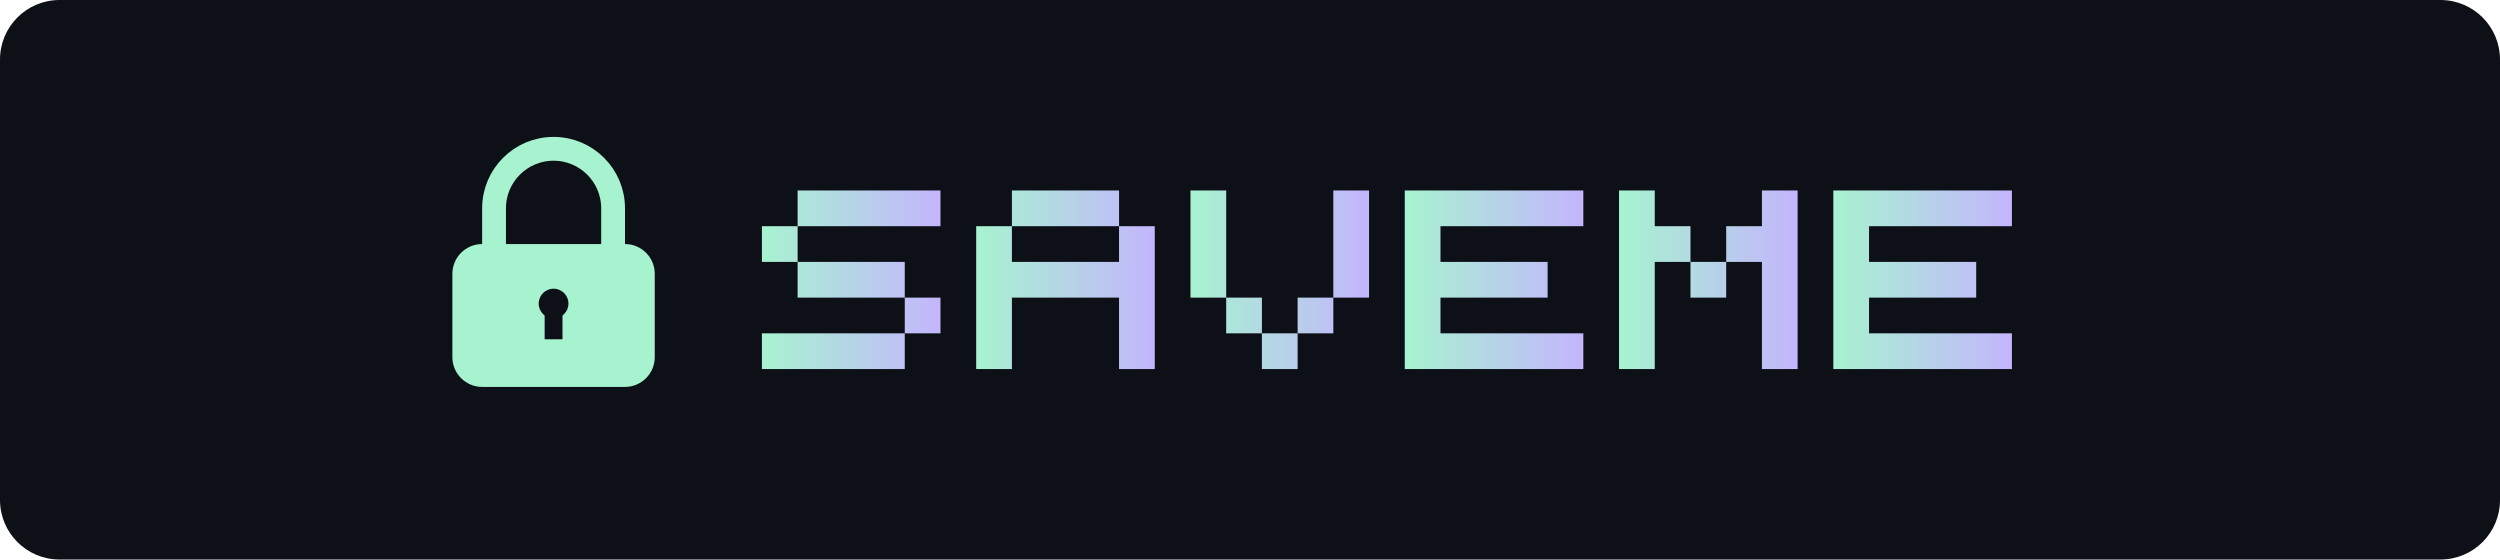
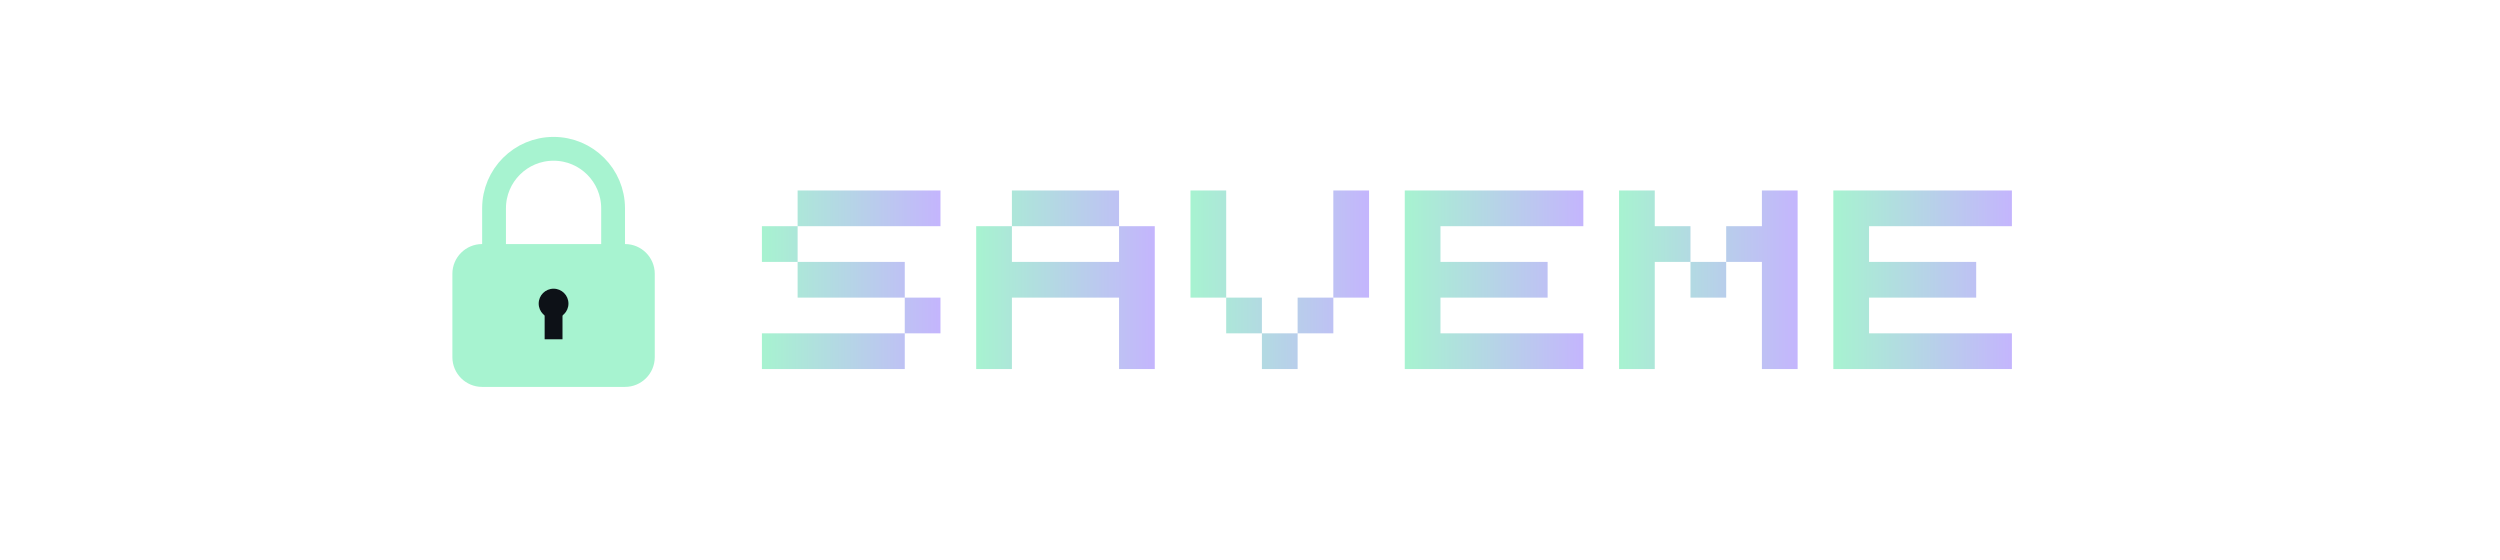
<svg xmlns="http://www.w3.org/2000/svg" width="840" height="188" viewBox="0 0 840 188" role="img" aria-labelledby="title desc">
  <defs>
    <linearGradient id="ink" x1="0" y1="0" x2="1" y2="0">
      <stop stop-color="#a7f3d0" />
      <stop offset="1" stop-color="#c4b5fd" />
    </linearGradient>
  </defs>
-   <rect width="840" height="188" rx="20" fill="#0d1117" />
  <path d="M166 84V70a20 20 0 0 1 40 0v14" fill="none" stroke="#a7f3d0" stroke-width="8" />
  <rect x="152" y="82" width="68" height="48" rx="10" fill="#a7f3d0" />
  <circle cx="186" cy="102" r="5" fill="#0d1117" />
  <path d="M183 102h6v12h-6z" fill="#0d1117" />
  <g fill="url(#ink)">
    <path d="M268 64h12v12h-12zM280 64h12v12h-12zM292 64h12v12h-12zM304 64h12v12h-12zM256 76h12v12h-12zM268 88h12v12h-12zM280 88h12v12h-12zM292 88h12v12h-12zM304 100h12v12h-12zM256 112h12v12h-12zM268 112h12v12h-12zM280 112h12v12h-12zM292 112h12v12h-12z" />
    <path d="M340 64h12v12h-12zM352 64h12v12h-12zM364 64h12v12h-12zM328 76h12v12h-12zM376 76h12v12h-12zM328 88h12v12h-12zM340 88h12v12h-12zM352 88h12v12h-12zM364 88h12v12h-12zM376 88h12v12h-12zM328 100h12v12h-12zM376 100h12v12h-12zM328 112h12v12h-12zM376 112h12v12h-12z" />
    <path d="M400 64h12v12h-12zM448 64h12v12h-12zM400 76h12v12h-12zM448 76h12v12h-12zM400 88h12v12h-12zM448 88h12v12h-12zM412 100h12v12h-12zM436 100h12v12h-12zM424 112h12v12h-12z" />
    <path d="M472 64h12v12h-12zM484 64h12v12h-12zM496 64h12v12h-12zM508 64h12v12h-12zM520 64h12v12h-12zM472 76h12v12h-12zM472 88h12v12h-12zM484 88h12v12h-12zM496 88h12v12h-12zM508 88h12v12h-12zM472 100h12v12h-12zM472 112h12v12h-12zM484 112h12v12h-12zM496 112h12v12h-12zM508 112h12v12h-12zM520 112h12v12h-12z" />
    <path d="M544 64h12v12h-12zM592 64h12v12h-12zM544 76h12v12h-12zM556 76h12v12h-12zM580 76h12v12h-12zM592 76h12v12h-12zM544 88h12v12h-12zM568 88h12v12h-12zM592 88h12v12h-12zM544 100h12v12h-12zM592 100h12v12h-12zM544 112h12v12h-12zM592 112h12v12h-12z" />
    <path d="M616 64h12v12h-12zM628 64h12v12h-12zM640 64h12v12h-12zM652 64h12v12h-12zM664 64h12v12h-12zM616 76h12v12h-12zM616 88h12v12h-12zM628 88h12v12h-12zM640 88h12v12h-12zM652 88h12v12h-12zM616 100h12v12h-12zM616 112h12v12h-12zM628 112h12v12h-12zM640 112h12v12h-12zM652 112h12v12h-12zM664 112h12v12h-12z" />
  </g>
</svg>
